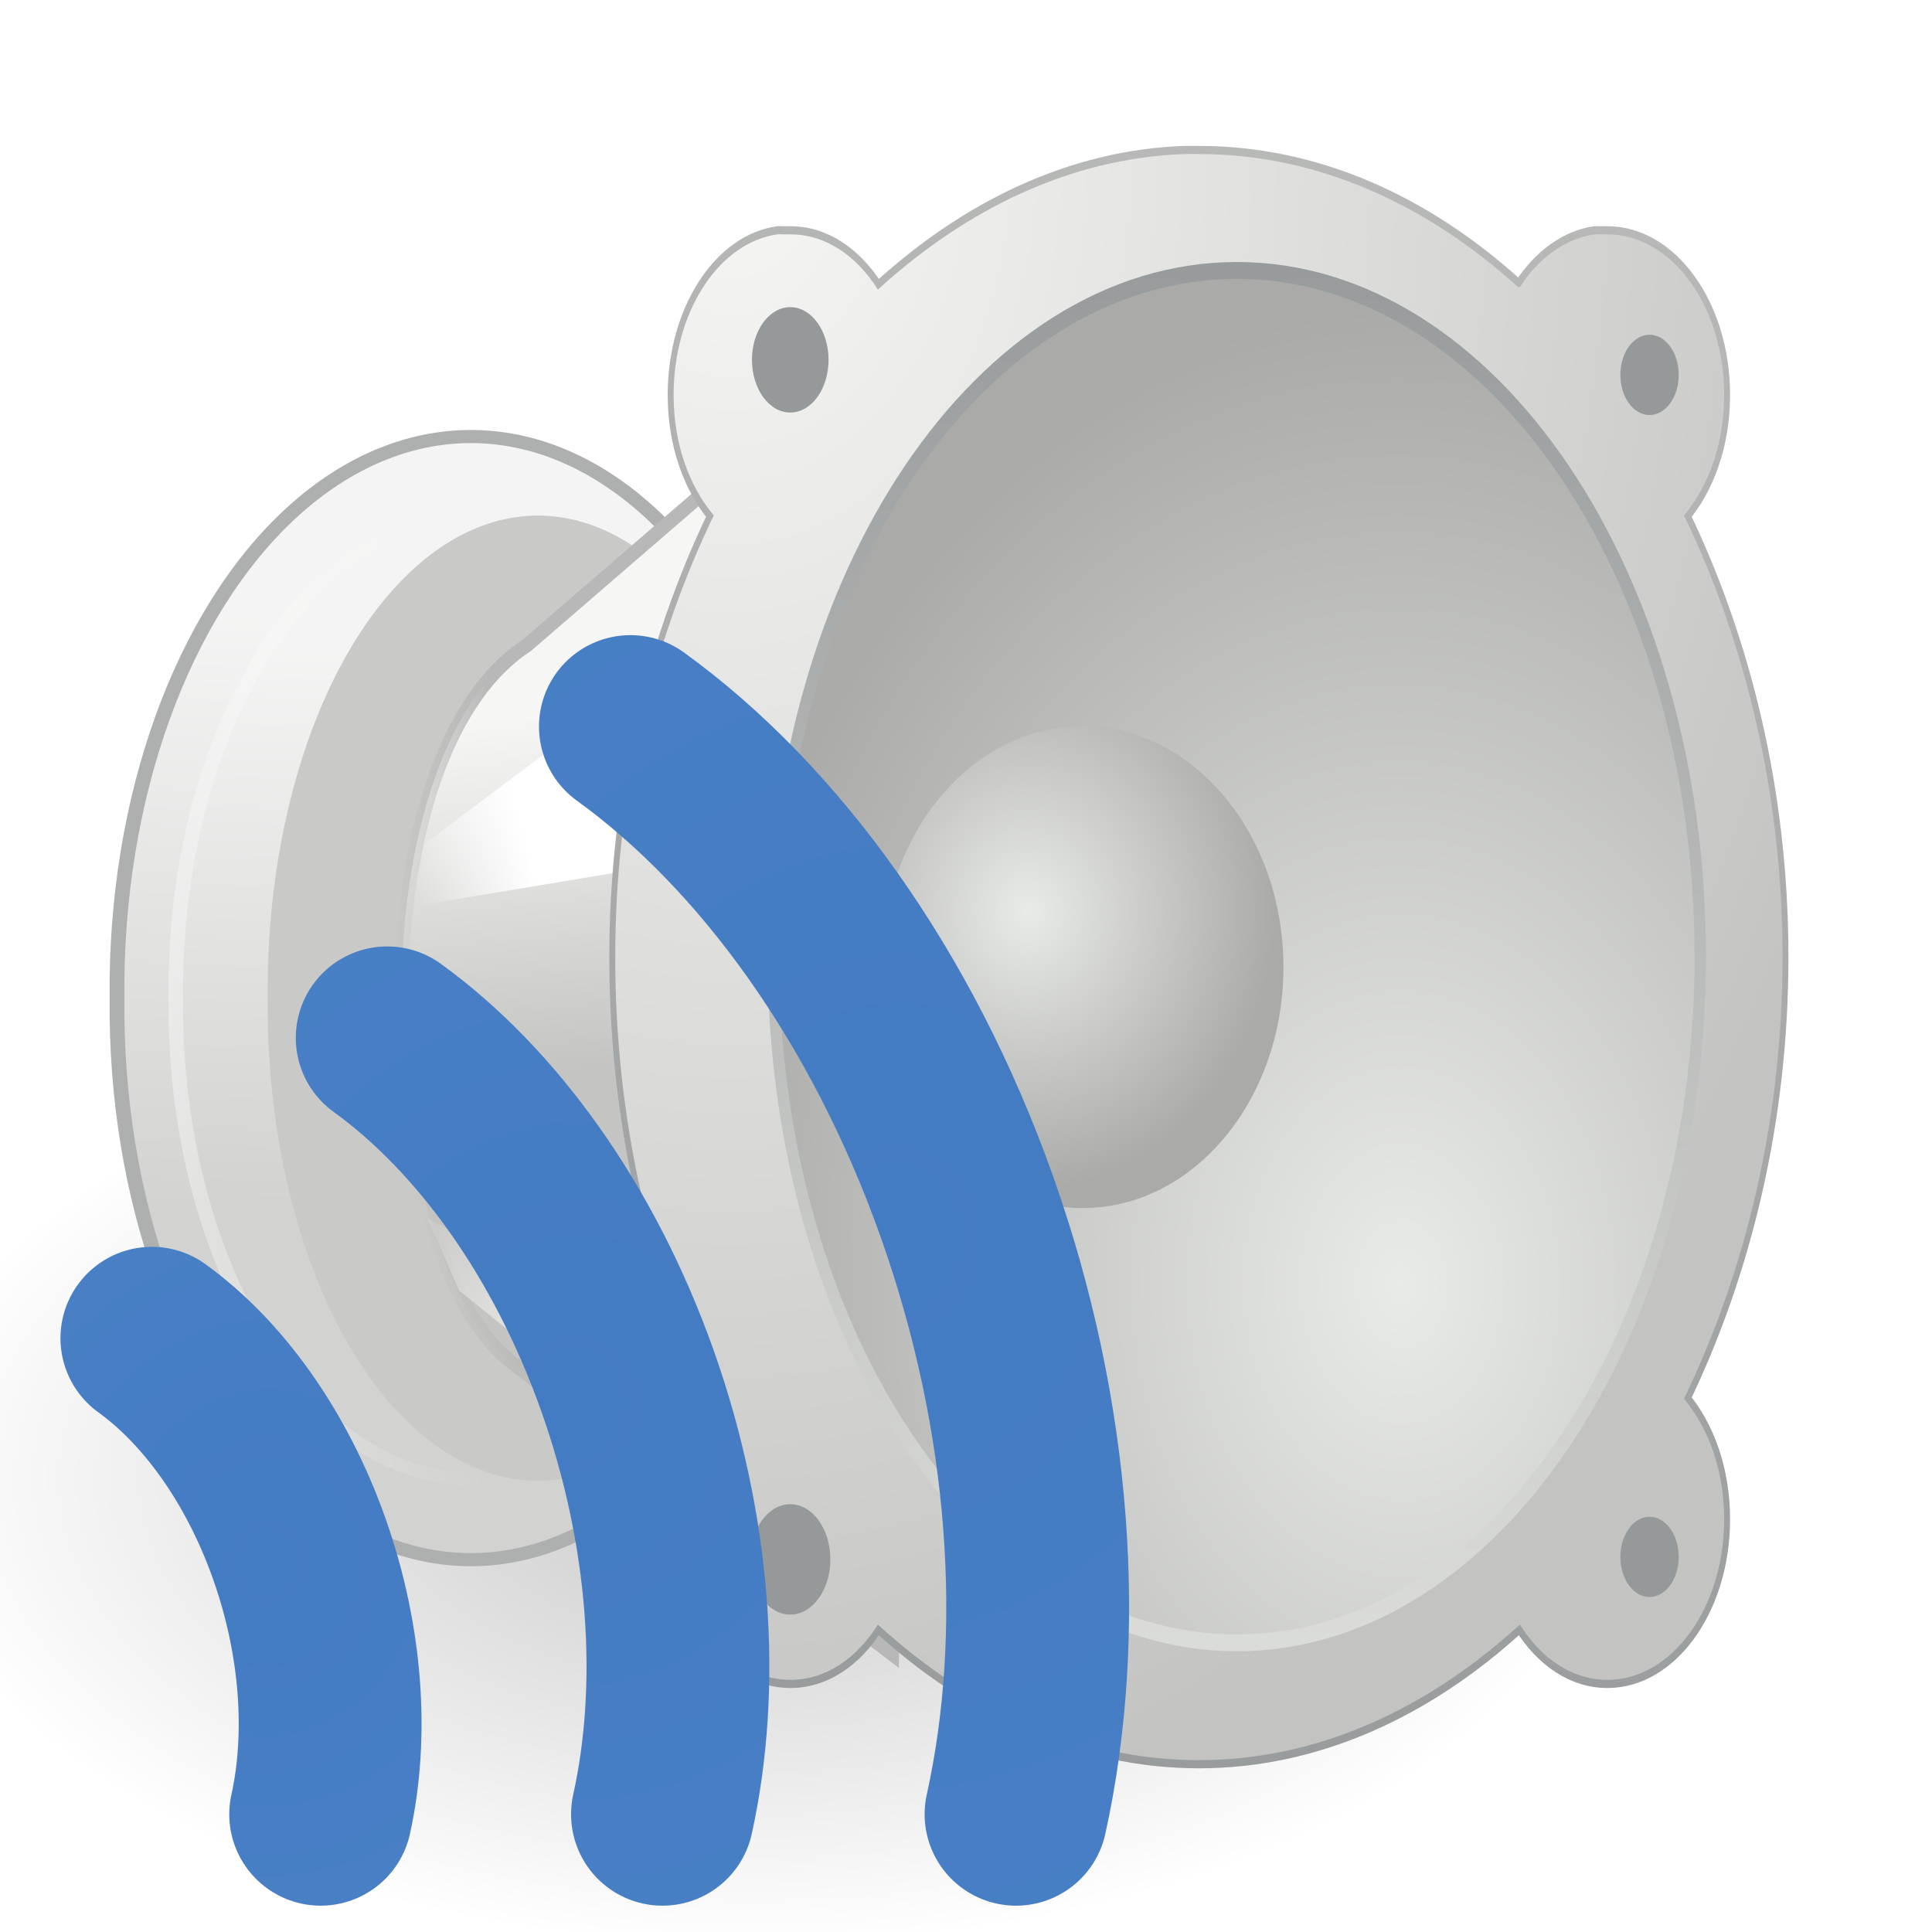
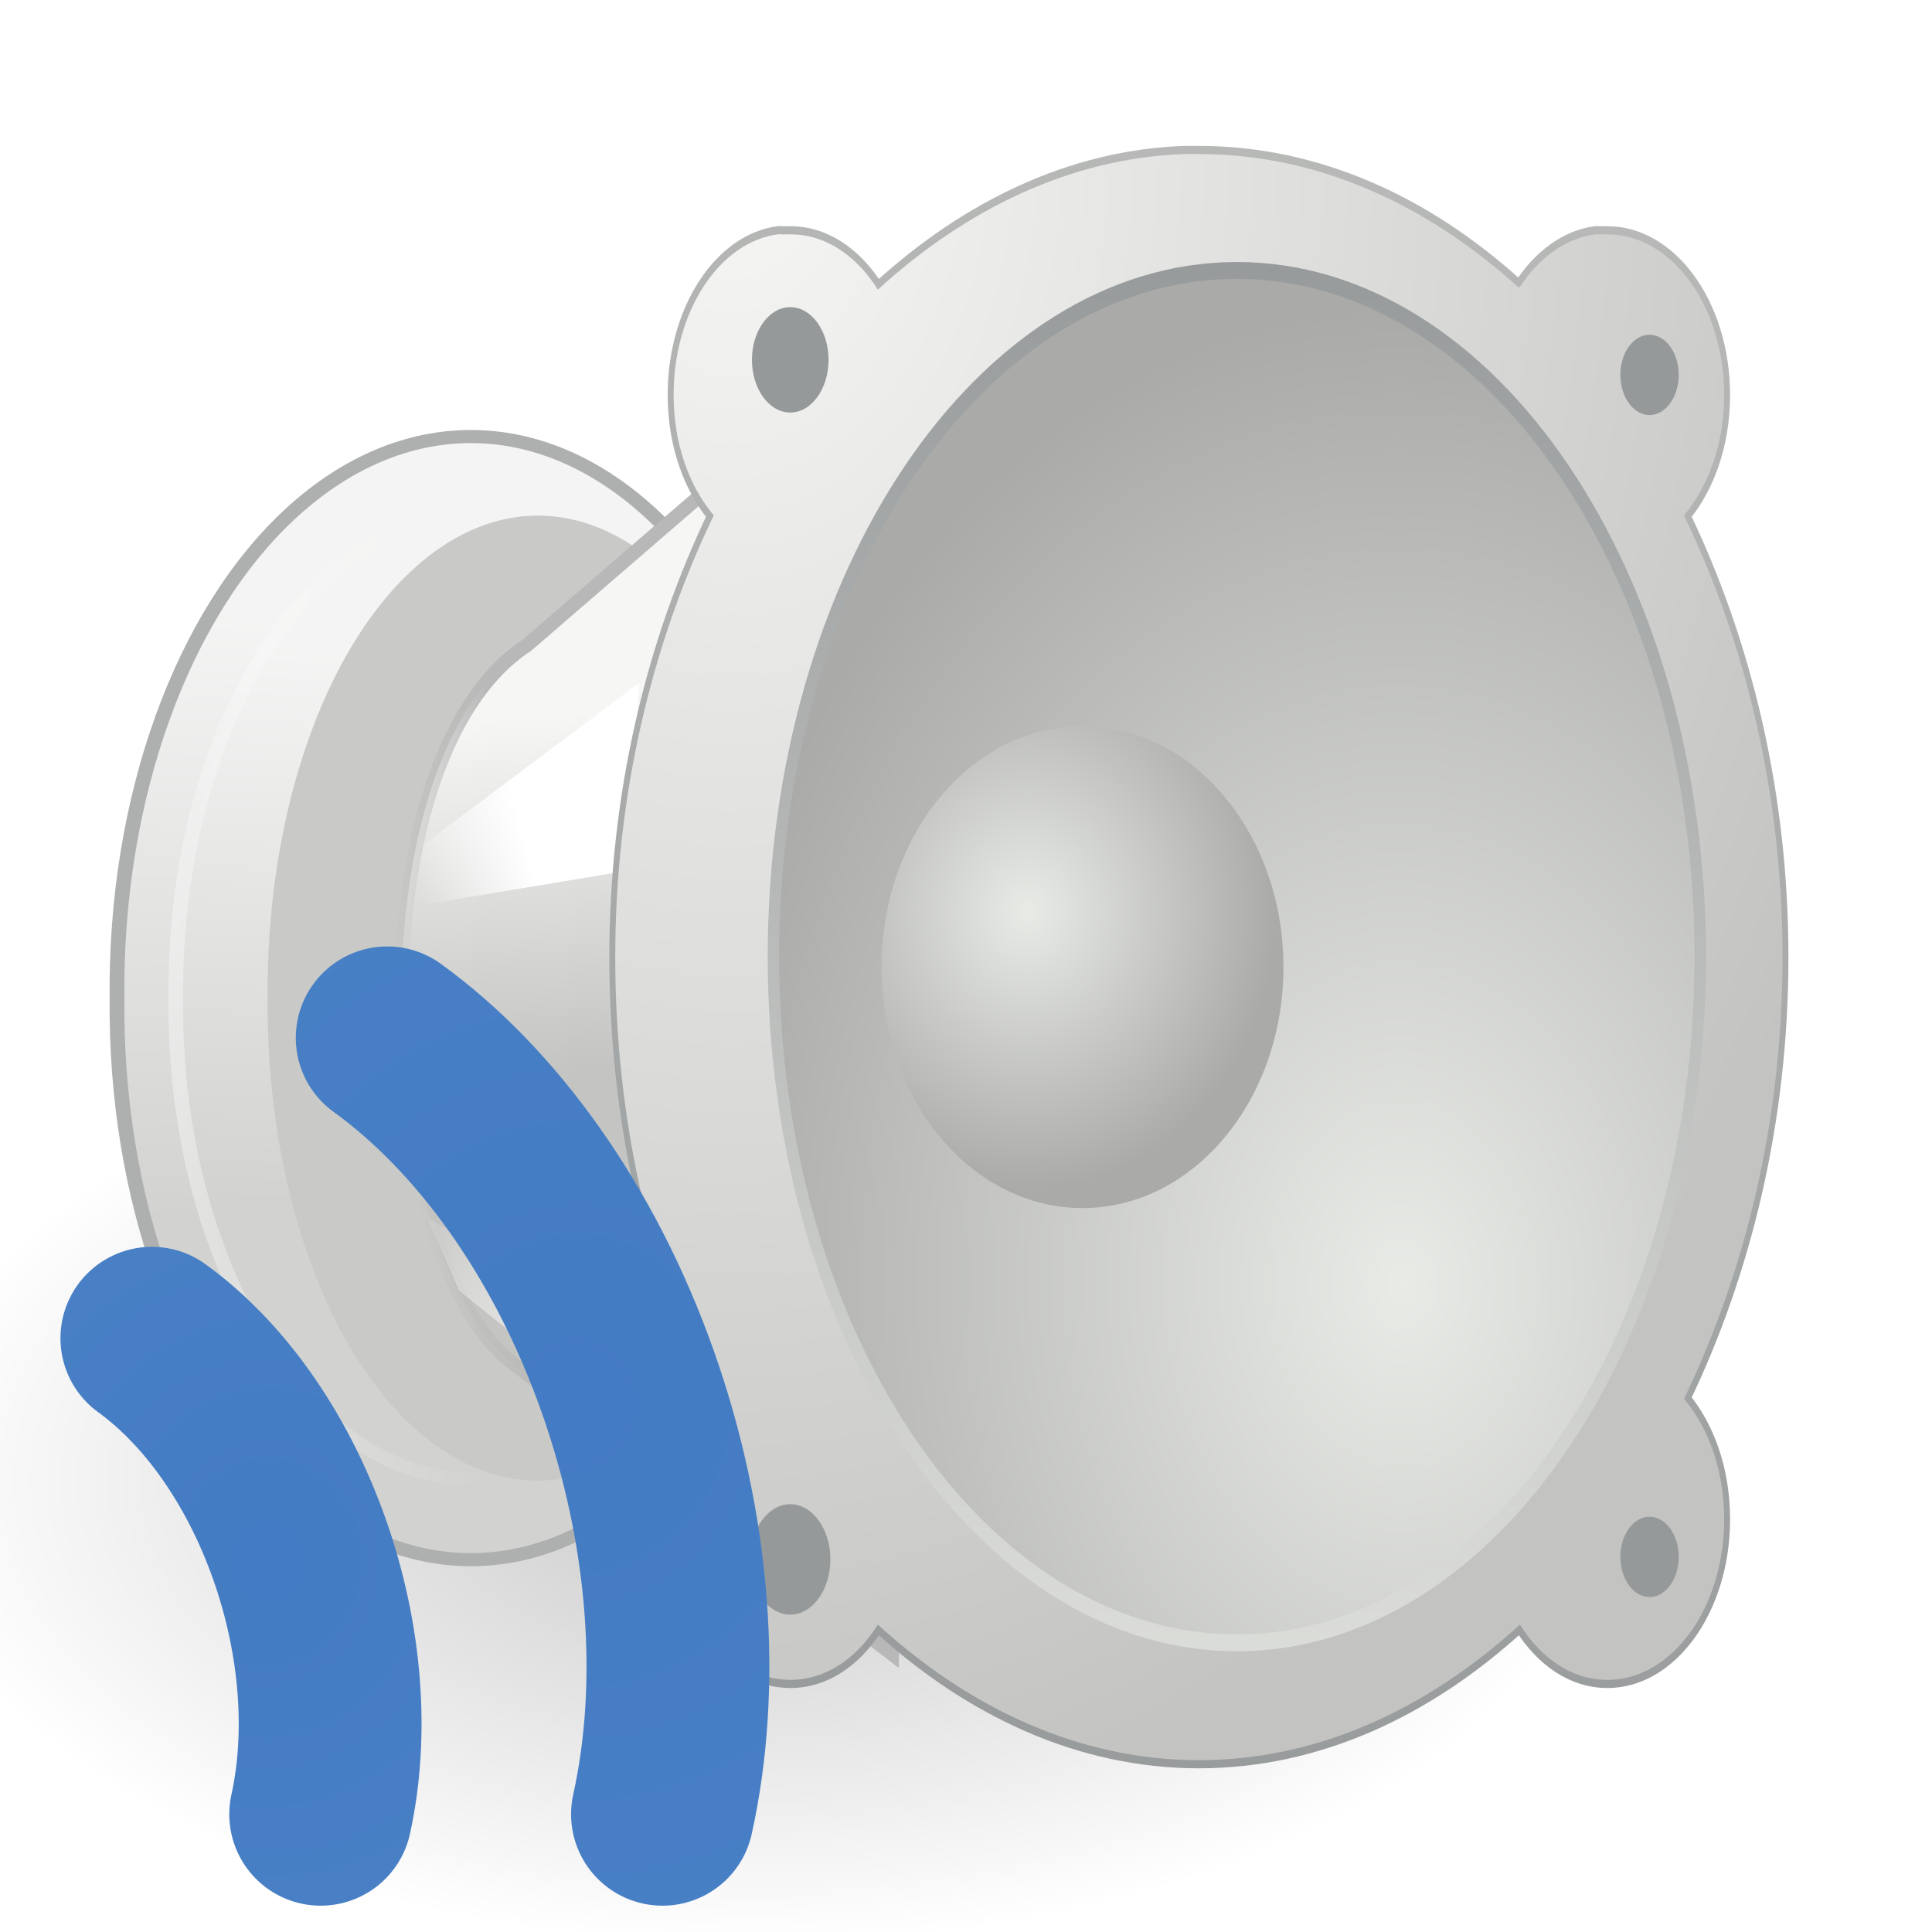
<svg xmlns="http://www.w3.org/2000/svg" xmlns:xlink="http://www.w3.org/1999/xlink" width="48" height="48" id="svg2566" version="1.0">
  <defs id="defs2568">
    <linearGradient id="linearGradient3510">
      <stop style="stop-color:#ffffff;stop-opacity:1;" offset="0" id="stop3512" />
      <stop style="stop-color:#ffffff;stop-opacity:0;" offset="1" id="stop3514" />
    </linearGradient>
    <linearGradient id="linearGradient3498">
      <stop style="stop-color:#437bc4;stop-opacity:1;" offset="0" id="stop3500" />
      <stop style="stop-color:#4f85c7;stop-opacity:1;" offset="1" id="stop3502" />
    </linearGradient>
    <linearGradient id="linearGradient3281">
      <stop style="stop-color:#ffffff;stop-opacity:1;" offset="0" id="stop3283" />
      <stop style="stop-color:#ffffff;stop-opacity:0;" offset="1" id="stop3285" />
    </linearGradient>
    <linearGradient id="linearGradient4099">
      <stop style="stop-color:#6f726f;stop-opacity:1;" offset="0" id="stop4101" />
      <stop style="stop-color:#6f726f;stop-opacity:0;" offset="1" id="stop4103" />
    </linearGradient>
    <linearGradient id="linearGradient4068">
      <stop style="stop-color:#eaeae9;stop-opacity:1;" offset="0" id="stop4070" />
      <stop style="stop-color:#a5a7a2;stop-opacity:1;" offset="1" id="stop4072" />
    </linearGradient>
    <linearGradient id="linearGradient3670">
      <stop id="stop3672" offset="0" style="stop-color:#d3d7cf" />
      <stop id="stop3674" offset="1" style="stop-color:#555753" />
    </linearGradient>
    <radialGradient xlink:href="#linearGradient3670" id="radialGradient3634" cx="6.88" cy="7.199" fx="6.88" fy="7.199" r="9.375" gradientUnits="userSpaceOnUse" gradientTransform="matrix(1.240749,0,0,1.157631,-1.713645,-1.134736)" />
    <linearGradient id="linearGradient3692">
      <stop style="stop-color:#2e3436;stop-opacity:1;" offset="0" id="stop3694" />
      <stop style="stop-color:#babdb6" offset="1" id="stop3696" />
    </linearGradient>
    <linearGradient xlink:href="#linearGradient3692" id="linearGradient3698" x1="-0.52" y1="-0.52" x2="-0.52" y2="19.27" gradientUnits="userSpaceOnUse" />
    <linearGradient id="linearGradient3628">
      <stop style="stop-color:#d3d7cf" offset="0" id="stop3630" />
      <stop style="stop-color:#555753" offset="1" id="stop3632" />
    </linearGradient>
    <radialGradient xlink:href="#linearGradient3628" id="radialGradient3644" cx="12.705" cy="13.847" fx="12.705" fy="13.847" r="9.375" gradientUnits="userSpaceOnUse" gradientTransform="matrix(6.370852e-2,-1.424475,1.547293,6.92112e-2,-9.530629,30.98681)" />
    <linearGradient id="linearGradient3730">
      <stop id="stop3732" offset="0" style="stop-color:#eeeeec" />
      <stop id="stop3734" offset="1" style="stop-color:#888a85" />
    </linearGradient>
    <radialGradient xlink:href="#linearGradient3730" id="radialGradient3728" gradientUnits="userSpaceOnUse" gradientTransform="matrix(-0.310032,2.110862,-2.082775,-0.305867,17.75288,16.41459)" cx="-1.002" cy="0.99" fx="-1.002" fy="0.99" r="9.921" />
    <linearGradient id="linearGradient1557">
      <stop id="stop1559" offset="0" style="stop-color:#2e3436;stop-opacity:1;" />
      <stop id="stop1561" offset="1" style="stop-color:#888a85" />
    </linearGradient>
    <linearGradient xlink:href="#linearGradient1557" id="linearGradient1549" x1="17.062" y1="34.95" x2="20.312" y2="5.375" gradientUnits="userSpaceOnUse" />
    <linearGradient id="linearGradient3676">
      <stop style="stop-color:#eeeeec" offset="0" id="stop4022" />
      <stop style="stop-color:#555753" offset="1" id="stop3680" />
    </linearGradient>
    <radialGradient xlink:href="#linearGradient3676" id="radialGradient3702" gradientUnits="userSpaceOnUse" gradientTransform="matrix(-0.127582,1.416065,-1.630141,-0.146854,17.48751,15.56121)" cx="-1.002" cy="0.99" fx="-1.002" fy="0.99" r="9.921" />
    <linearGradient id="linearGradient3788">
      <stop style="stop-color:#cccdcb;stop-opacity:1;" offset="0" id="stop3790" />
      <stop style="stop-color:#888a85;stop-opacity:1;" offset="1" id="stop3792" />
    </linearGradient>
    <linearGradient id="linearGradient3674">
      <stop style="stop-color:#ffffff;stop-opacity:0;" offset="0" id="stop3676" />
      <stop style="stop-color:#ffffff;stop-opacity:1;" offset="1" id="stop3678" />
    </linearGradient>
    <linearGradient id="linearGradient3657">
      <stop style="stop-color:#fafafa;stop-opacity:1;" offset="0" id="stop3659" />
      <stop style="stop-color:#bfbfbf;stop-opacity:1;" offset="1" id="stop3661" />
    </linearGradient>
    <linearGradient id="linearGradient3609">
      <stop style="stop-color:#000000;stop-opacity:1;" offset="0" id="stop3611" />
      <stop style="stop-color:#000000;stop-opacity:0;" offset="1" id="stop3613" />
    </linearGradient>
    <linearGradient xlink:href="#linearGradient4608" id="linearGradient4585" gradientUnits="userSpaceOnUse" gradientTransform="matrix(2.339723,0,0,2.339723,-116.0497,4.376374)" x1="56.303" y1="4.937" x2="56.609" y2="8.68" />
    <linearGradient xlink:href="#linearGradient4608" id="linearGradient4641" x1="58.016" y1="35.015" x2="57.954" y2="40.999" gradientUnits="userSpaceOnUse" spreadMethod="reflect" gradientTransform="matrix(0.997993,0,0,1,-97.71685,-9.352993)" />
    <linearGradient id="linearGradient4608">
      <stop style="stop-color:#eeeeec" offset="0" id="stop4610" />
      <stop style="stop-color:#8a8c87;stop-opacity:1;" offset="1" id="stop4612" />
    </linearGradient>
    <radialGradient xlink:href="#linearGradient3609" id="radialGradient3615" cx="6.408" cy="17.404" fx="6.408" fy="17.404" r="5.524" gradientTransform="matrix(1,0,0,0.416,0,10.16382)" gradientUnits="userSpaceOnUse" />
    <linearGradient xlink:href="#linearGradient3657" id="linearGradient3668" gradientUnits="userSpaceOnUse" x1="10.438" y1="8.29" x2="10.438" y2="18.985" gradientTransform="translate(-64.70027,0)" />
    <radialGradient xlink:href="#linearGradient3674" id="radialGradient3680" cx="5.082" cy="12.516" fx="5.082" fy="12.516" r="2.983" gradientTransform="matrix(2.017008,0,-1.9570578e-8,2.338468,0.6285502,-1.712618)" gradientUnits="userSpaceOnUse" />
    <linearGradient xlink:href="#linearGradient3788" id="linearGradient3794" x1="8.054" y1="11.03" x2="10.438" y2="11.03" gradientUnits="userSpaceOnUse" gradientTransform="translate(-64.70027,0)" />
    <linearGradient xlink:href="#linearGradient4068" id="linearGradient4095" gradientUnits="userSpaceOnUse" x1="7.576" y1="20.302" x2="7.322" y2="27.345" />
    <linearGradient xlink:href="#linearGradient4068" id="linearGradient4097" gradientUnits="userSpaceOnUse" x1="7.576" y1="20.302" x2="7.322" y2="27.345" />
    <linearGradient xlink:href="#linearGradient4099" id="linearGradient4105" x1="11.126" y1="25.56" x2="9.347" y2="25.737" gradientUnits="userSpaceOnUse" gradientTransform="matrix(1.713477,0,0,1.713477,-5.844493,-19.41451)" />
    <linearGradient xlink:href="#linearGradient3281" id="linearGradient3287" x1="4.683" y1="24.665" x2="8.371" y2="24.317" gradientUnits="userSpaceOnUse" />
    <radialGradient xlink:href="#linearGradient3498" id="radialGradient3504" cx="36.828" cy="24.428" fx="36.828" fy="24.428" r="1.24" gradientTransform="matrix(32.31305,-14.27586,12.61969,35.59261,-1476.071,-312.913)" gradientUnits="userSpaceOnUse" />
    <radialGradient xlink:href="#linearGradient3498" id="radialGradient3506" gradientUnits="userSpaceOnUse" gradientTransform="matrix(43.96827,-19.42511,10.90693,30.76199,-1863.7,-6.218901)" cx="36.828" cy="24.428" fx="36.828" fy="24.428" r="1.24" />
    <radialGradient xlink:href="#linearGradient3498" id="radialGradient3508" gradientUnits="userSpaceOnUse" gradientTransform="matrix(31.04821,-13.71706,12.12571,34.1994,-1418.48,-299.3364)" cx="36.828" cy="24.428" fx="36.828" fy="24.428" r="1.24" />
    <linearGradient xlink:href="#linearGradient3510" id="linearGradient3516" x1="9.486" y1="22.108" x2="7.378" y2="22.638" gradientUnits="userSpaceOnUse" gradientTransform="matrix(1.321942,0,0,1.321942,0.7364601,-9.731858)" />
    <radialGradient xlink:href="#linearGradient3498" id="radialGradient6911" gradientUnits="userSpaceOnUse" gradientTransform="matrix(40.65659,0,0,26.21348,-1479.312,-616.3284)" cx="36.828" cy="24.428" fx="36.828" fy="24.428" r="1.24" />
    <radialGradient xlink:href="#linearGradient3498" id="radialGradient6915" gradientUnits="userSpaceOnUse" gradientTransform="matrix(45.65283,0,0,29.43482,-1656.41,-695.1376)" cx="36.828" cy="24.428" fx="36.828" fy="24.428" r="1.24" />
    <radialGradient xlink:href="#linearGradient3498" id="radialGradient6919" gradientUnits="userSpaceOnUse" gradientTransform="matrix(23.06533,-10.19023,9.008039,25.40631,-1055.191,-210.4598)" cx="36.828" cy="24.428" fx="36.828" fy="24.428" r="1.24" />
    <radialGradient xlink:href="#linearGradient3498" id="radialGradient6923" gradientUnits="userSpaceOnUse" gradientTransform="matrix(14.14199,-6.247914,5.523079,15.57731,-649.0921,-111.6005)" cx="36.828" cy="24.428" fx="36.828" fy="24.428" r="1.24" />
  </defs>
  <g id="layer1">
    <g style="opacity:0.5;stroke-width:0.203;stroke-miterlimit:4;stroke-dasharray:none" id="g4951" transform="matrix(1.450031,0,0,1.995169,-5.014883,-24.10487)">
      <path style="opacity:0.429;color:#000000;fill:url(#radialGradient3615);fill-opacity:1;fill-rule:nonzero;stroke:none;stroke-width:0.079;stroke-linecap:round;stroke-linejoin:round;marker:none;marker-start:none;marker-mid:none;marker-end:none;stroke-miterlimit:4;stroke-dasharray:none;stroke-dashoffset:0;stroke-opacity:1;visibility:visible;display:inline;overflow:visible" id="path3607" d="M 11.932 17.404 A 5.524 2.298 0 1 1  0.884,17.404 A 5.524 2.298 0 1 1  11.932 17.404 z" transform="matrix(2.645567,0,0,2.52105,-0.5794078,-13.3796)" />
      <g style="stroke-width:0.203;stroke-miterlimit:4;stroke-dasharray:none" id="g3963">
        <g style="stroke-width:0.202;stroke-miterlimit:4;stroke-dasharray:none" transform="matrix(1.181684,0,0,0.8588133,3.7081077e-2,3.176072)" id="g4090">
          <path style="opacity:1;color:#000000;fill:url(#linearGradient4095);fill-opacity:1;fill-rule:nonzero;stroke:#5d615f;stroke-width:0.151;stroke-linecap:round;stroke-linejoin:round;marker:none;marker-start:none;marker-mid:none;marker-end:none;stroke-miterlimit:4;stroke-dasharray:none;stroke-dashoffset:0;stroke-opacity:1;visibility:visible;display:inline;overflow:visible" id="path4076" d="M 12.374 24.665 A 3.624 6.364 0 1 1  5.127,24.665 A 3.624 6.364 0 1 1  12.374 24.665 z" transform="matrix(1.415965,0,0,1.258558,-2.667614,-6.200669)" />
          <path transform="matrix(1.154526,0,0,1.154526,-0.379902,-3.63468)" d="M 12.374 24.665 A 3.624 6.364 0 1 1  5.127,24.665 A 3.624 6.364 0 1 1  12.374 24.665 z" id="path4060" style="opacity:1;color:#000000;fill:url(#linearGradient4097);fill-opacity:1;fill-rule:nonzero;stroke:none;stroke-width:0.175;stroke-linecap:round;stroke-linejoin:round;marker:none;marker-start:none;marker-mid:none;marker-end:none;stroke-miterlimit:4;stroke-dasharray:none;stroke-dashoffset:0;stroke-opacity:1;visibility:visible;display:inline;overflow:visible" />
          <path style="opacity:1;color:#000000;fill:#93958f;fill-opacity:1;fill-rule:nonzero;stroke:none;stroke-width:0.187;stroke-linecap:round;stroke-linejoin:round;marker:none;marker-start:none;marker-mid:none;marker-end:none;stroke-miterlimit:4;stroke-dasharray:none;stroke-dashoffset:0;stroke-opacity:1;visibility:visible;display:inline;overflow:visible" id="path4058" d="M 12.374 24.665 A 3.624 6.364 0 1 1  5.127,24.665 A 3.624 6.364 0 1 1  12.374 24.665 z" transform="matrix(1.081355,0,0,1.081355,1.232653,-1.829889)" />
          <path transform="matrix(1.1807,0,0,1.076971,-0.608944,-1.721744)" d="M 12.374 24.665 A 3.624 6.364 0 1 1  5.127,24.665 A 3.624 6.364 0 1 1  12.374 24.665 z" id="path3279" style="opacity:0.396;color:#000000;fill:none;fill-opacity:1;fill-rule:nonzero;stroke:url(#linearGradient3287);stroke-width:0.179;stroke-linecap:round;stroke-linejoin:round;marker:none;marker-start:none;marker-mid:none;marker-end:none;stroke-miterlimit:4;stroke-dasharray:none;stroke-dashoffset:0;stroke-opacity:1;visibility:visible;display:inline;overflow:visible" />
        </g>
        <path transform="matrix(0.6896406,0,0,0.5012106,3.336554,12.90683)" id="path4542" d="M 13.269,14.384 L 22.642,6.288 L 22.339,39.446 L 12.815,32.142 C 9.483,29.416 8.877,17.261 13.269,14.384 z " style="color:#000000;fill:url(#linearGradient4585);fill-opacity:1;fill-rule:evenodd;stroke:url(#linearGradient4105);stroke-width:0.346;stroke-linecap:round;stroke-linejoin:miter;marker:none;marker-start:none;marker-mid:none;marker-end:none;stroke-miterlimit:4;stroke-dasharray:none;stroke-dashoffset:0;stroke-opacity:1;visibility:visible;display:inline;overflow:visible" />
        <path transform="matrix(0.6896406,0,0,0.5012106,3.336554,12.90683)" id="path4544" d="M 10.702,19.334 L 16.062,15.317 L 15.73,19.991 L 10.49,20.865 L 10.702,19.334 z " style="color:#000000;fill:url(#linearGradient3516);fill-opacity:1;fill-rule:evenodd;stroke:none;stroke-width:0.346;stroke-linecap:round;stroke-linejoin:miter;marker:none;marker-start:none;marker-mid:none;marker-end:none;stroke-miterlimit:4;stroke-dasharray:none;stroke-dashoffset:0;stroke-opacity:1;visibility:visible;display:inline;overflow:visible" />
        <path transform="matrix(0.6896406,0,0,0.5012106,3.336554,12.90683)" id="path3672" d="M 11.581,30.417 L 17.452,35.134 L 16.715,31.925 L 10.798,28.616 L 11.581,30.417 z " style="opacity:0.769;color:#000000;fill:url(#radialGradient3680);fill-opacity:1;fill-rule:nonzero;stroke:none;stroke-width:0.346;stroke-linecap:round;stroke-linejoin:round;marker:none;marker-start:none;marker-mid:none;marker-end:none;stroke-miterlimit:4;stroke-dasharray:none;stroke-dashoffset:0;stroke-opacity:1;visibility:visible;display:inline;overflow:visible" />
        <path style="opacity:1;color:#000000;fill:url(#radialGradient3702);fill-opacity:1;fill-rule:evenodd;stroke:url(#linearGradient1549);stroke-width:0.203;stroke-linecap:round;stroke-linejoin:miter;marker:none;marker-start:none;marker-mid:none;marker-end:none;stroke-miterlimit:4;stroke-dasharray:none;stroke-dashoffset:0;stroke-opacity:1;visibility:visible;display:inline;overflow:visible" d="M 23.75,14 C 21.81,14.049 20.013,14.683 18.5,15.688 C 18.133,15.264 17.604,15 17,15 C 16.965,15 16.913,15.001 16.875,15 C 16.847,15 16.806,14.997 16.781,15 C 15.773,15.102 15,15.965 15,17 C 15,17.604 15.264,18.133 15.688,18.5 C 14.639,20.08 14,21.962 14,24 C 14,26.034 14.612,27.922 15.656,29.5 C 15.243,29.87 15,30.402 15,31 C 15,32.104 15.896,33 17,33 C 17.604,33 18.133,32.736 18.5,32.312 C 20.08,33.361 21.962,34 24,34 C 26.038,34 27.92,33.361 29.5,32.312 C 29.867,32.736 30.396,33 31,33 C 32.104,33 33,32.104 33,31 C 33,30.396 32.736,29.867 32.312,29.5 C 33.361,27.92 34,26.038 34,24 C 34,21.962 33.361,20.08 32.312,18.5 C 32.736,18.133 33,17.604 33,17 C 33,15.896 32.104,15 31,15 C 30.965,15 30.913,15.001 30.875,15 C 30.847,15 30.806,14.997 30.781,15 C 30.277,15.051 29.819,15.298 29.5,15.656 C 29.493,15.652 29.475,15.661 29.469,15.656 C 27.895,14.62 26.025,14 24,14 C 23.914,14 23.836,13.998 23.75,14 z " id="path3726" />
        <path style="opacity:1;color:#000000;fill:url(#radialGradient3728);fill-opacity:1;fill-rule:evenodd;stroke:none;stroke-width:0.203;stroke-linecap:round;stroke-linejoin:miter;marker:none;marker-start:none;marker-mid:none;marker-end:none;stroke-miterlimit:4;stroke-dasharray:none;stroke-dashoffset:0;stroke-opacity:1;visibility:visible;display:inline;overflow:visible" d="M 23.75,14 C 21.81,14.049 20.013,14.683 18.5,15.688 C 18.133,15.264 17.604,15 17,15 C 16.965,15 16.913,15.001 16.875,15 C 16.847,15 16.806,14.997 16.781,15 C 15.773,15.102 15,15.965 15,17 C 15,17.604 15.264,18.133 15.688,18.5 C 14.639,20.08 14,21.962 14,24 C 14,26.034 14.612,27.922 15.656,29.5 C 15.243,29.87 15,30.402 15,31 C 15,32.104 15.896,33 17,33 C 17.604,33 18.133,32.736 18.5,32.312 C 20.08,33.361 21.962,34 24,34 C 26.038,34 27.92,33.361 29.5,32.312 C 29.867,32.736 30.396,33 31,33 C 32.104,33 33,32.104 33,31 C 33,30.396 32.736,29.867 32.312,29.5 C 33.361,27.92 34,26.038 34,24 C 34,21.962 33.361,20.08 32.312,18.5 C 32.736,18.133 33,17.604 33,17 C 33,15.896 32.104,15 31,15 C 30.965,15 30.913,15.001 30.875,15 C 30.847,15 30.806,14.997 30.781,15 C 30.277,15.051 29.819,15.298 29.5,15.656 C 29.493,15.652 29.475,15.661 29.469,15.656 C 27.895,14.62 26.025,14 24,14 C 23.914,14 23.836,13.998 23.75,14 z " id="path3507" />
        <path style="opacity:1;color:#000000;fill:url(#radialGradient3644);fill-opacity:1;fill-rule:evenodd;stroke:url(#linearGradient3698);stroke-width:0.231;stroke-linecap:round;stroke-linejoin:miter;marker:none;marker-start:none;marker-mid:none;marker-end:none;stroke-miterlimit:4;stroke-dasharray:none;stroke-dashoffset:0;stroke-opacity:1;visibility:visible;display:inline;overflow:visible" id="path3636" d="M 18.75 9.375 A 9.375 9.375 0 1 1  0,9.375 A 9.375 9.375 0 1 1  18.75 9.375 z" transform="matrix(0.846982,0,0,0.911415,16.71027,15.44956)" />
        <path style="opacity:1;color:#000000;fill:url(#radialGradient3634);fill-opacity:1;fill-rule:evenodd;stroke:none;stroke-width:0.593;stroke-linecap:round;stroke-linejoin:miter;marker:none;marker-start:none;marker-mid:none;marker-end:none;stroke-miterlimit:4;stroke-dasharray:none;stroke-dashoffset:0;stroke-opacity:1;visibility:visible;display:inline;overflow:visible" id="path3519" d="M 18.75 9.375 A 9.375 9.375 0 1 1  0,9.375 A 9.375 9.375 0 1 1  18.75 9.375 z" transform="matrix(0.367272,0,0,0.32,18.56254,21.125)" />
        <path transform="matrix(1.3125,0,0,1.3125,-4.657679,-5.09375)" style="opacity:1;color:#000000;fill:#2e3436;fill-opacity:1;fill-rule:evenodd;stroke:none;stroke-width:0.155;stroke-linecap:round;stroke-linejoin:miter;marker:none;marker-start:none;marker-mid:none;marker-end:none;stroke-miterlimit:4;stroke-dasharray:none;stroke-dashoffset:0;stroke-opacity:1;visibility:visible;display:inline;overflow:visible" id="path3718" d="M 17 16.5 A 0.5 0.5 0 1 1  16,16.5 A 0.5 0.5 0 1 1  17 16.5 z" />
        <path style="opacity:1;color:#000000;fill:#2e3436;fill-opacity:1;fill-rule:evenodd;stroke:none;stroke-width:0.203;stroke-linecap:round;stroke-linejoin:miter;marker:none;marker-start:none;marker-mid:none;marker-end:none;stroke-miterlimit:4;stroke-dasharray:none;stroke-dashoffset:0;stroke-opacity:1;visibility:visible;display:inline;overflow:visible" id="path3720" d="M 17 16.5 A 0.5 0.5 0 1 1  16,16.5 A 0.5 0.5 0 1 1  17 16.5 z" transform="translate(15.22159,0.25)" />
        <path style="opacity:1;color:#000000;fill:#2e3436;fill-opacity:1;fill-rule:evenodd;stroke:none;stroke-width:0.203;stroke-linecap:round;stroke-linejoin:miter;marker:none;marker-start:none;marker-mid:none;marker-end:none;stroke-miterlimit:4;stroke-dasharray:none;stroke-dashoffset:0;stroke-opacity:1;visibility:visible;display:inline;overflow:visible" id="path3722" d="M 17 16.5 A 0.5 0.5 0 1 1  16,16.5 A 0.5 0.5 0 1 1  17 16.5 z" transform="translate(15.22159,14.96875)" />
        <path style="opacity:1;color:#000000;fill:#2e3436;fill-opacity:1;fill-rule:evenodd;stroke:none;stroke-width:0.148;stroke-linecap:round;stroke-linejoin:miter;marker:none;marker-start:none;marker-mid:none;marker-end:none;stroke-miterlimit:4;stroke-dasharray:none;stroke-dashoffset:0;stroke-opacity:1;visibility:visible;display:inline;overflow:visible" id="path3724" d="M 17 16.5 A 0.5 0.5 0 1 1  16,16.5 A 0.5 0.5 0 1 1  17 16.5 z" transform="matrix(1.375,0,0,1.375,-5.688929,8.8125)" />
      </g>
    </g>
-     <path id="path3488" d="M 25.243,45.075 C 26.226,40.631 25.886,35.237 24.024,29.985 C 22.162,24.733 19.103,20.54 15.662,18.051" style="opacity:1;color:#000000;fill:none;fill-opacity:1;fill-rule:evenodd;stroke:url(#radialGradient3504);stroke-width:4.542;stroke-linecap:round;stroke-linejoin:miter;marker:none;marker-start:none;marker-mid:none;marker-end:none;stroke-miterlimit:4;stroke-dasharray:none;stroke-dashoffset:0;stroke-opacity:1;visibility:visible;display:inline;overflow:visible" />
    <path style="opacity:1;color:#000000;fill:none;fill-opacity:1;fill-rule:evenodd;stroke:url(#radialGradient6919);stroke-width:4.542;stroke-linecap:round;stroke-linejoin:miter;marker:none;marker-start:none;marker-mid:none;marker-end:none;stroke-miterlimit:4;stroke-dasharray:none;stroke-dashoffset:0;stroke-opacity:1;visibility:visible;display:inline;overflow:visible" d="M 16.459,45.075 C 17.161,41.903 16.918,38.053 15.589,34.304 C 14.26,30.555 12.076,27.562 9.62,25.785" id="path6917" />
    <path id="path6921" d="M 7.967,45.075 C 8.397,43.13 8.248,40.77 7.433,38.471 C 6.618,36.172 5.279,34.337 3.773,33.248" style="opacity:1;color:#000000;fill:none;fill-opacity:1;fill-rule:evenodd;stroke:url(#radialGradient6923);stroke-width:4.542;stroke-linecap:round;stroke-linejoin:miter;marker:none;marker-start:none;marker-mid:none;marker-end:none;stroke-miterlimit:4;stroke-dasharray:none;stroke-dashoffset:0;stroke-opacity:1;visibility:visible;display:inline;overflow:visible" />
  </g>
</svg>
